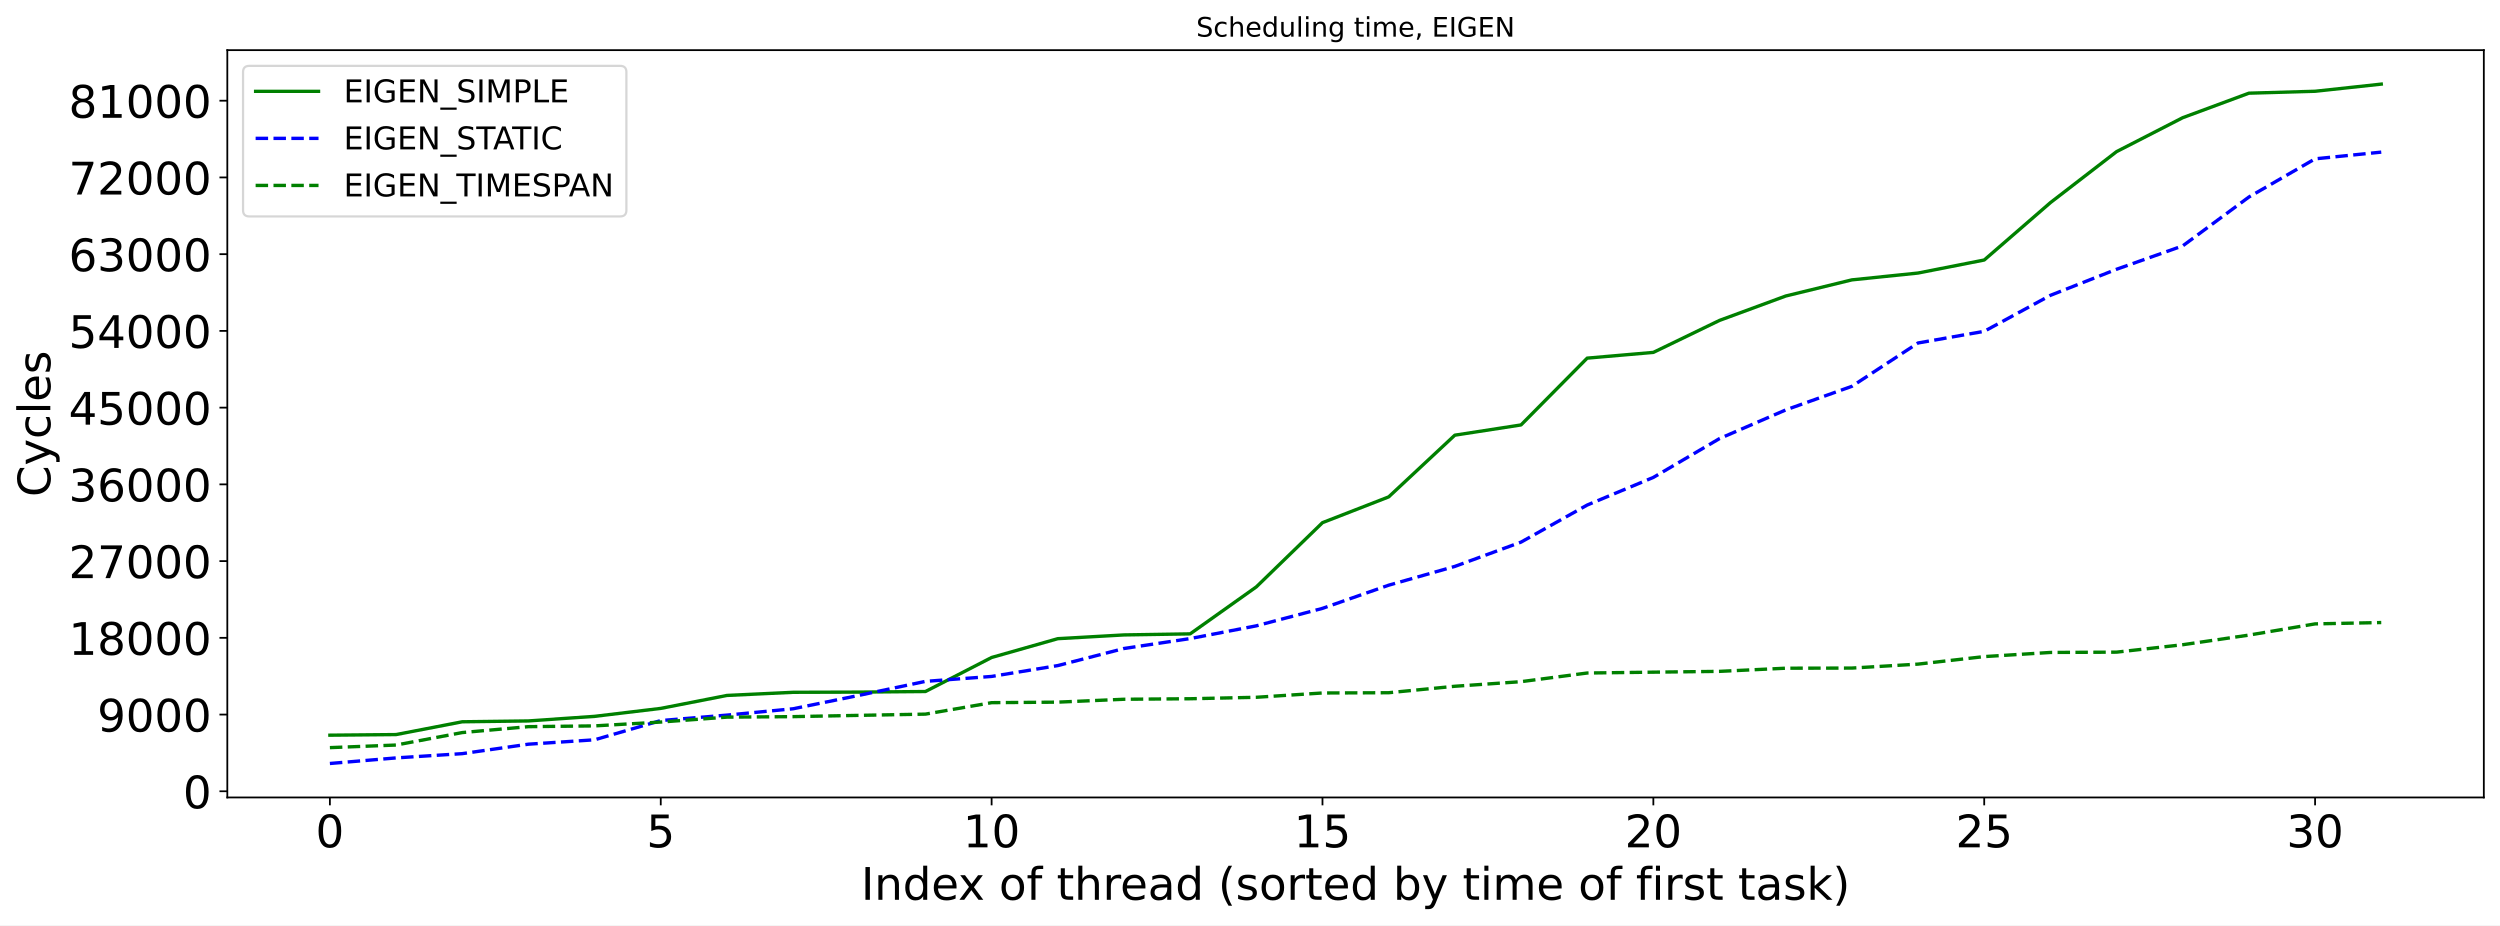
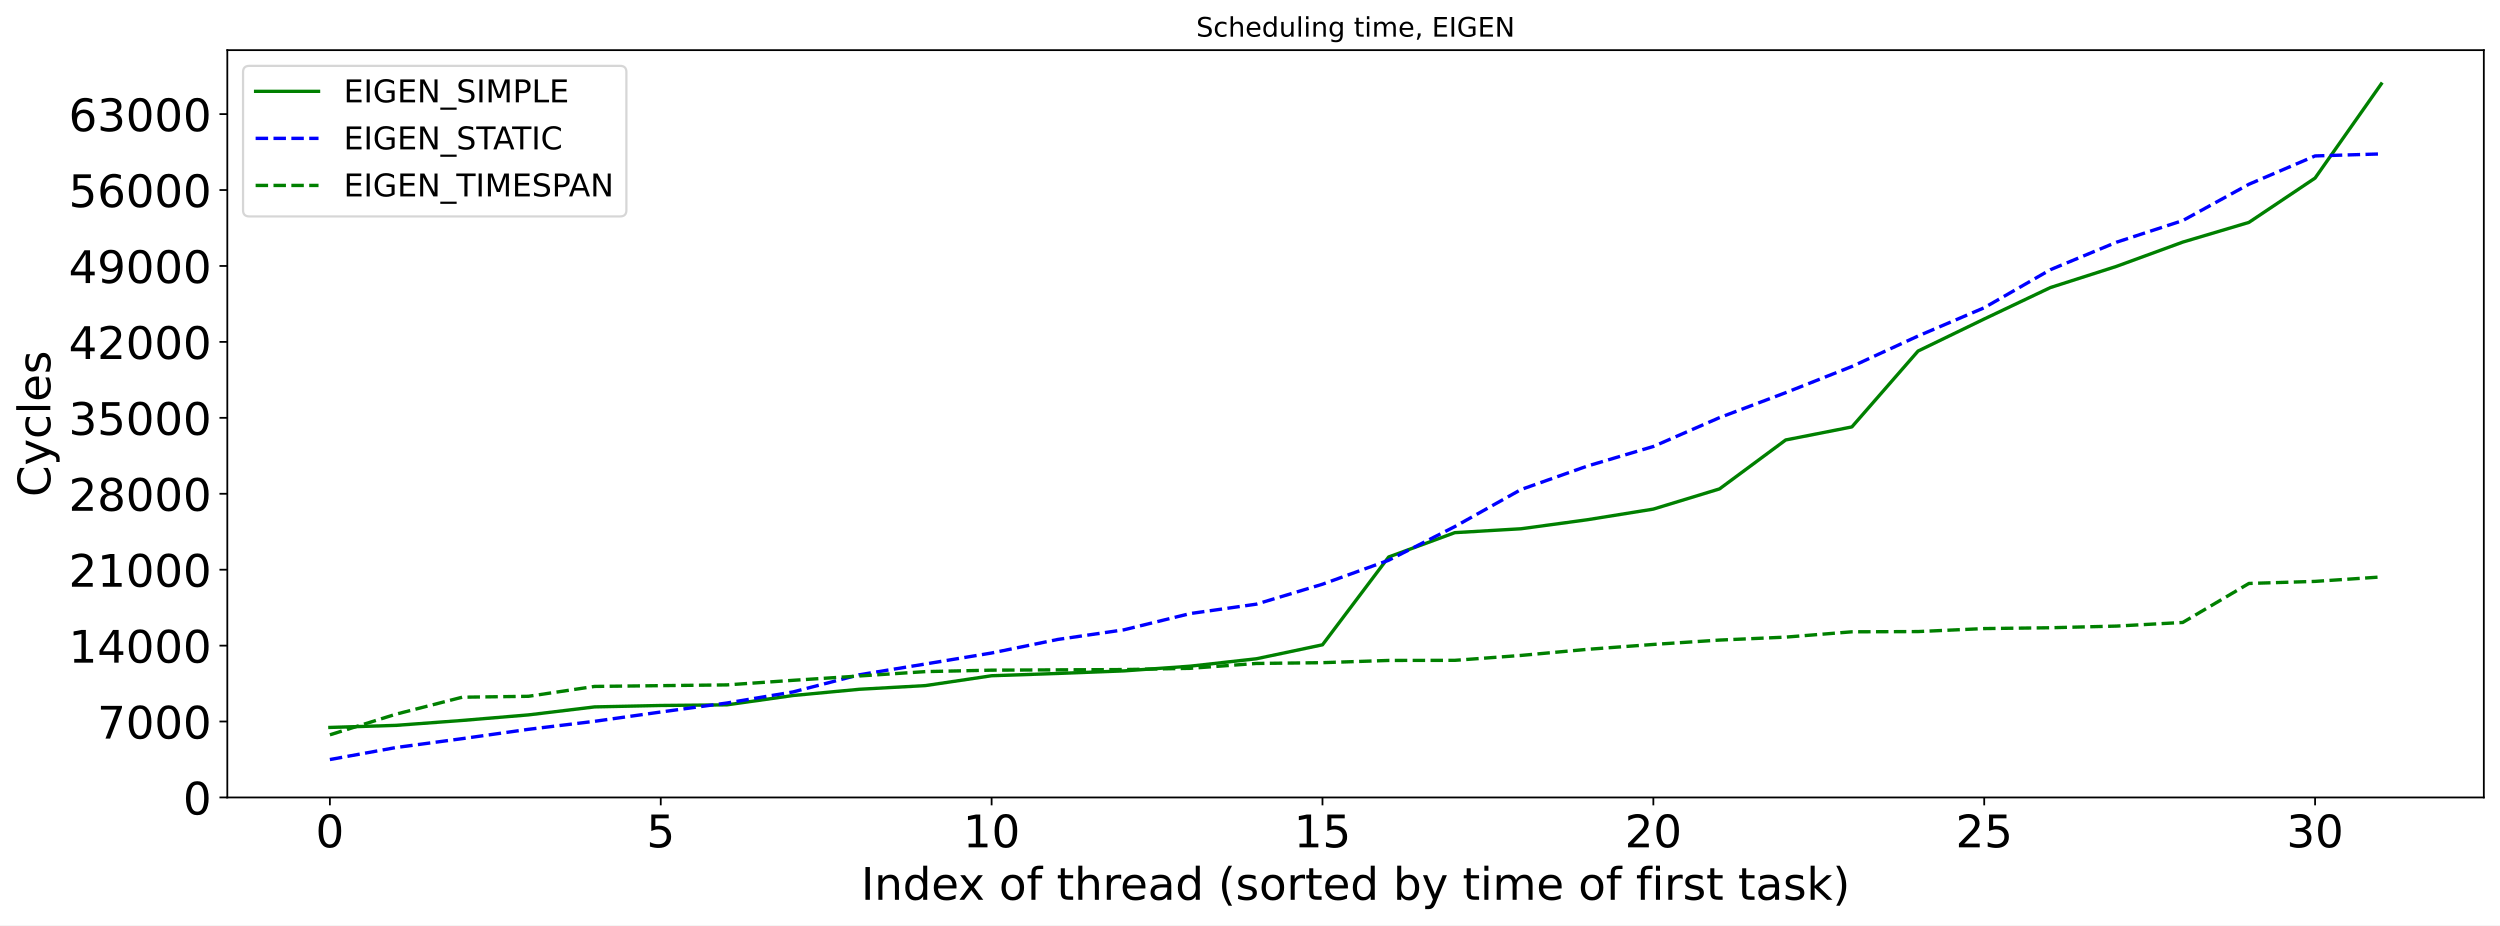
<svg xmlns="http://www.w3.org/2000/svg" xmlns:xlink="http://www.w3.org/1999/xlink" width="1112.781pt" height="411.871pt" viewBox="0 0 1112.781 411.871" version="1.1">
  <defs>
    <style type="text/css">*{stroke-linejoin: round; stroke-linecap: butt}</style>
  </defs>
  <g id="figure_1">
    <g id="patch_1">
      <path d="M 0 411.871  L 1112.781 411.871  L 1112.781 0  L 0 0  z " style="fill: #ffffff" />
    </g>
    <g id="axes_1">
      <g id="patch_2">
        <path d="M 101.181 354.958  L 1105.581 354.958  L 1105.581 22.318  L 101.181 22.318  z " style="fill: #ffffff" />
      </g>
      <g id="matplotlib.axis_1">
        <g id="xtick_1">
          <g id="line2d_1">
            <defs>
-               <path id="m9d36967c19" d="M 0 0  L 0 3.5  " style="stroke: #000000; stroke-width: 0.8" />
+               <path id="m83a0461dfb" d="M 0 0  L 0 3.5  " style="stroke: #000000; stroke-width: 0.8" />
            </defs>
            <g>
-               <use xlink:href="#m9d36967c19" x="146.836" y="354.958" style="stroke: #000000; stroke-width: 0.8" />
+               <use xlink:href="#m83a0461dfb" x="146.836" y="354.958" style="stroke: #000000; stroke-width: 0.8" />
            </g>
          </g>
          <g id="text_1">
            <g transform="translate(140.4733 377.155) scale(0.2 -0.2)">
              <defs>
                <path id="DejaVuSans-30" d="M 2034 4250  Q 1547 4250 1301 3770  Q 1056 3291 1056 2328  Q 1056 1369 1301 889  Q 1547 409 2034 409  Q 2525 409 2770 889  Q 3016 1369 3016 2328  Q 3016 3291 2770 3770  Q 2525 4250 2034 4250  z M 2034 4750  Q 2819 4750 3233 4129  Q 3647 3509 3647 2328  Q 3647 1150 3233 529  Q 2819 -91 2034 -91  Q 1250 -91 836 529  Q 422 1150 422 2328  Q 422 3509 836 4129  Q 1250 4750 2034 4750  z " transform="scale(0.015625)" />
              </defs>
              <use xlink:href="#DejaVuSans-30" />
            </g>
          </g>
        </g>
        <g id="xtick_2">
          <g id="line2d_2">
            <g>
-               <use xlink:href="#m9d36967c19" x="294.109" y="354.958" style="stroke: #000000; stroke-width: 0.8" />
+               <use xlink:href="#m83a0461dfb" x="294.109" y="354.958" style="stroke: #000000; stroke-width: 0.8" />
            </g>
          </g>
          <g id="text_2">
            <g transform="translate(287.746 377.155) scale(0.2 -0.2)">
              <defs>
                <path id="DejaVuSans-35" d="M 691 4666  L 3169 4666  L 3169 4134  L 1269 4134  L 1269 2991  Q 1406 3038 1543 3061  Q 1681 3084 1819 3084  Q 2600 3084 3056 2656  Q 3513 2228 3513 1497  Q 3513 744 3044 326  Q 2575 -91 1722 -91  Q 1428 -91 1123 -41  Q 819 9 494 109  L 494 744  Q 775 591 1075 516  Q 1375 441 1709 441  Q 2250 441 2565 725  Q 2881 1009 2881 1497  Q 2881 1984 2565 2268  Q 2250 2553 1709 2553  Q 1456 2553 1204 2497  Q 953 2441 691 2322  L 691 4666  z " transform="scale(0.015625)" />
              </defs>
              <use xlink:href="#DejaVuSans-35" />
            </g>
          </g>
        </g>
        <g id="xtick_3">
          <g id="line2d_3">
            <g>
-               <use xlink:href="#m9d36967c19" x="441.381" y="354.958" style="stroke: #000000; stroke-width: 0.8" />
+               <use xlink:href="#m83a0461dfb" x="441.381" y="354.958" style="stroke: #000000; stroke-width: 0.8" />
            </g>
          </g>
          <g id="text_3">
            <g transform="translate(428.6562 377.155) scale(0.2 -0.2)">
              <defs>
                <path id="DejaVuSans-31" d="M 794 531  L 1825 531  L 1825 4091  L 703 3866  L 703 4441  L 1819 4666  L 2450 4666  L 2450 531  L 3481 531  L 3481 0  L 794 0  L 794 531  z " transform="scale(0.015625)" />
              </defs>
              <use xlink:href="#DejaVuSans-31" />
              <use xlink:href="#DejaVuSans-30" x="63.623" />
            </g>
          </g>
        </g>
        <g id="xtick_4">
          <g id="line2d_4">
            <g>
-               <use xlink:href="#m9d36967c19" x="588.654" y="354.958" style="stroke: #000000; stroke-width: 0.8" />
+               <use xlink:href="#m83a0461dfb" x="588.654" y="354.958" style="stroke: #000000; stroke-width: 0.8" />
            </g>
          </g>
          <g id="text_4">
            <g transform="translate(575.929 377.155) scale(0.2 -0.2)">
              <use xlink:href="#DejaVuSans-31" />
              <use xlink:href="#DejaVuSans-35" x="63.623" />
            </g>
          </g>
        </g>
        <g id="xtick_5">
          <g id="line2d_5">
            <g>
-               <use xlink:href="#m9d36967c19" x="735.927" y="354.958" style="stroke: #000000; stroke-width: 0.8" />
+               <use xlink:href="#m83a0461dfb" x="735.927" y="354.958" style="stroke: #000000; stroke-width: 0.8" />
            </g>
          </g>
          <g id="text_5">
            <g transform="translate(723.2017 377.155) scale(0.2 -0.2)">
              <defs>
                <path id="DejaVuSans-32" d="M 1228 531  L 3431 531  L 3431 0  L 469 0  L 469 531  Q 828 903 1448 1529  Q 2069 2156 2228 2338  Q 2531 2678 2651 2914  Q 2772 3150 2772 3378  Q 2772 3750 2511 3984  Q 2250 4219 1831 4219  Q 1534 4219 1204 4116  Q 875 4013 500 3803  L 500 4441  Q 881 4594 1212 4672  Q 1544 4750 1819 4750  Q 2544 4750 2975 4387  Q 3406 4025 3406 3419  Q 3406 3131 3298 2873  Q 3191 2616 2906 2266  Q 2828 2175 2409 1742  Q 1991 1309 1228 531  z " transform="scale(0.015625)" />
              </defs>
              <use xlink:href="#DejaVuSans-32" />
              <use xlink:href="#DejaVuSans-30" x="63.623" />
            </g>
          </g>
        </g>
        <g id="xtick_6">
          <g id="line2d_6">
            <g>
-               <use xlink:href="#m9d36967c19" x="883.199" y="354.958" style="stroke: #000000; stroke-width: 0.8" />
+               <use xlink:href="#m83a0461dfb" x="883.199" y="354.958" style="stroke: #000000; stroke-width: 0.8" />
            </g>
          </g>
          <g id="text_6">
            <g transform="translate(870.4744 377.155) scale(0.2 -0.2)">
              <use xlink:href="#DejaVuSans-32" />
              <use xlink:href="#DejaVuSans-35" x="63.623" />
            </g>
          </g>
        </g>
        <g id="xtick_7">
          <g id="line2d_7">
            <g>
-               <use xlink:href="#m9d36967c19" x="1030.472" y="354.958" style="stroke: #000000; stroke-width: 0.8" />
+               <use xlink:href="#m83a0461dfb" x="1030.472" y="354.958" style="stroke: #000000; stroke-width: 0.8" />
            </g>
          </g>
          <g id="text_7">
            <g transform="translate(1017.747 377.155) scale(0.2 -0.2)">
              <defs>
                <path id="DejaVuSans-33" d="M 2597 2516  Q 3050 2419 3304 2112  Q 3559 1806 3559 1356  Q 3559 666 3084 287  Q 2609 -91 1734 -91  Q 1441 -91 1130 -33  Q 819 25 488 141  L 488 750  Q 750 597 1062 519  Q 1375 441 1716 441  Q 2309 441 2620 675  Q 2931 909 2931 1356  Q 2931 1769 2642 2001  Q 2353 2234 1838 2234  L 1294 2234  L 1294 2753  L 1863 2753  Q 2328 2753 2575 2939  Q 2822 3125 2822 3475  Q 2822 3834 2567 4026  Q 2313 4219 1838 4219  Q 1578 4219 1281 4162  Q 984 4106 628 3988  L 628 4550  Q 988 4650 1302 4700  Q 1616 4750 1894 4750  Q 2613 4750 3031 4423  Q 3450 4097 3450 3541  Q 3450 3153 3228 2886  Q 3006 2619 2597 2516  z " transform="scale(0.015625)" />
              </defs>
              <use xlink:href="#DejaVuSans-33" />
              <use xlink:href="#DejaVuSans-30" x="63.623" />
            </g>
          </g>
        </g>
        <g id="text_8">
          <g transform="translate(383.2609 400.5113) scale(0.2 -0.2)">
            <defs>
              <path id="DejaVuSans-49" d="M 628 4666  L 1259 4666  L 1259 0  L 628 0  L 628 4666  z " transform="scale(0.015625)" />
              <path id="DejaVuSans-6e" d="M 3513 2113  L 3513 0  L 2938 0  L 2938 2094  Q 2938 2591 2744 2837  Q 2550 3084 2163 3084  Q 1697 3084 1428 2787  Q 1159 2491 1159 1978  L 1159 0  L 581 0  L 581 3500  L 1159 3500  L 1159 2956  Q 1366 3272 1645 3428  Q 1925 3584 2291 3584  Q 2894 3584 3203 3211  Q 3513 2838 3513 2113  z " transform="scale(0.015625)" />
              <path id="DejaVuSans-64" d="M 2906 2969  L 2906 4863  L 3481 4863  L 3481 0  L 2906 0  L 2906 525  Q 2725 213 2448 61  Q 2172 -91 1784 -91  Q 1150 -91 751 415  Q 353 922 353 1747  Q 353 2572 751 3078  Q 1150 3584 1784 3584  Q 2172 3584 2448 3432  Q 2725 3281 2906 2969  z M 947 1747  Q 947 1113 1208 752  Q 1469 391 1925 391  Q 2381 391 2643 752  Q 2906 1113 2906 1747  Q 2906 2381 2643 2742  Q 2381 3103 1925 3103  Q 1469 3103 1208 2742  Q 947 2381 947 1747  z " transform="scale(0.015625)" />
              <path id="DejaVuSans-65" d="M 3597 1894  L 3597 1613  L 953 1613  Q 991 1019 1311 708  Q 1631 397 2203 397  Q 2534 397 2845 478  Q 3156 559 3463 722  L 3463 178  Q 3153 47 2828 -22  Q 2503 -91 2169 -91  Q 1331 -91 842 396  Q 353 884 353 1716  Q 353 2575 817 3079  Q 1281 3584 2069 3584  Q 2775 3584 3186 3129  Q 3597 2675 3597 1894  z M 3022 2063  Q 3016 2534 2758 2815  Q 2500 3097 2075 3097  Q 1594 3097 1305 2825  Q 1016 2553 972 2059  L 3022 2063  z " transform="scale(0.015625)" />
              <path id="DejaVuSans-78" d="M 3513 3500  L 2247 1797  L 3578 0  L 2900 0  L 1881 1375  L 863 0  L 184 0  L 1544 1831  L 300 3500  L 978 3500  L 1906 2253  L 2834 3500  L 3513 3500  z " transform="scale(0.015625)" />
              <path id="DejaVuSans-20" transform="scale(0.015625)" />
              <path id="DejaVuSans-6f" d="M 1959 3097  Q 1497 3097 1228 2736  Q 959 2375 959 1747  Q 959 1119 1226 758  Q 1494 397 1959 397  Q 2419 397 2687 759  Q 2956 1122 2956 1747  Q 2956 2369 2687 2733  Q 2419 3097 1959 3097  z M 1959 3584  Q 2709 3584 3137 3096  Q 3566 2609 3566 1747  Q 3566 888 3137 398  Q 2709 -91 1959 -91  Q 1206 -91 779 398  Q 353 888 353 1747  Q 353 2609 779 3096  Q 1206 3584 1959 3584  z " transform="scale(0.015625)" />
              <path id="DejaVuSans-66" d="M 2375 4863  L 2375 4384  L 1825 4384  Q 1516 4384 1395 4259  Q 1275 4134 1275 3809  L 1275 3500  L 2222 3500  L 2222 3053  L 1275 3053  L 1275 0  L 697 0  L 697 3053  L 147 3053  L 147 3500  L 697 3500  L 697 3744  Q 697 4328 969 4595  Q 1241 4863 1831 4863  L 2375 4863  z " transform="scale(0.015625)" />
              <path id="DejaVuSans-74" d="M 1172 4494  L 1172 3500  L 2356 3500  L 2356 3053  L 1172 3053  L 1172 1153  Q 1172 725 1289 603  Q 1406 481 1766 481  L 2356 481  L 2356 0  L 1766 0  Q 1100 0 847 248  Q 594 497 594 1153  L 594 3053  L 172 3053  L 172 3500  L 594 3500  L 594 4494  L 1172 4494  z " transform="scale(0.015625)" />
              <path id="DejaVuSans-68" d="M 3513 2113  L 3513 0  L 2938 0  L 2938 2094  Q 2938 2591 2744 2837  Q 2550 3084 2163 3084  Q 1697 3084 1428 2787  Q 1159 2491 1159 1978  L 1159 0  L 581 0  L 581 4863  L 1159 4863  L 1159 2956  Q 1366 3272 1645 3428  Q 1925 3584 2291 3584  Q 2894 3584 3203 3211  Q 3513 2838 3513 2113  z " transform="scale(0.015625)" />
              <path id="DejaVuSans-72" d="M 2631 2963  Q 2534 3019 2420 3045  Q 2306 3072 2169 3072  Q 1681 3072 1420 2755  Q 1159 2438 1159 1844  L 1159 0  L 581 0  L 581 3500  L 1159 3500  L 1159 2956  Q 1341 3275 1631 3429  Q 1922 3584 2338 3584  Q 2397 3584 2469 3576  Q 2541 3569 2628 3553  L 2631 2963  z " transform="scale(0.015625)" />
              <path id="DejaVuSans-61" d="M 2194 1759  Q 1497 1759 1228 1600  Q 959 1441 959 1056  Q 959 750 1161 570  Q 1363 391 1709 391  Q 2188 391 2477 730  Q 2766 1069 2766 1631  L 2766 1759  L 2194 1759  z M 3341 1997  L 3341 0  L 2766 0  L 2766 531  Q 2569 213 2275 61  Q 1981 -91 1556 -91  Q 1019 -91 701 211  Q 384 513 384 1019  Q 384 1609 779 1909  Q 1175 2209 1959 2209  L 2766 2209  L 2766 2266  Q 2766 2663 2505 2880  Q 2244 3097 1772 3097  Q 1472 3097 1187 3025  Q 903 2953 641 2809  L 641 3341  Q 956 3463 1253 3523  Q 1550 3584 1831 3584  Q 2591 3584 2966 3190  Q 3341 2797 3341 1997  z " transform="scale(0.015625)" />
              <path id="DejaVuSans-28" d="M 1984 4856  Q 1566 4138 1362 3434  Q 1159 2731 1159 2009  Q 1159 1288 1364 580  Q 1569 -128 1984 -844  L 1484 -844  Q 1016 -109 783 600  Q 550 1309 550 2009  Q 550 2706 781 3412  Q 1013 4119 1484 4856  L 1984 4856  z " transform="scale(0.015625)" />
              <path id="DejaVuSans-73" d="M 2834 3397  L 2834 2853  Q 2591 2978 2328 3040  Q 2066 3103 1784 3103  Q 1356 3103 1142 2972  Q 928 2841 928 2578  Q 928 2378 1081 2264  Q 1234 2150 1697 2047  L 1894 2003  Q 2506 1872 2764 1633  Q 3022 1394 3022 966  Q 3022 478 2636 193  Q 2250 -91 1575 -91  Q 1294 -91 989 -36  Q 684 19 347 128  L 347 722  Q 666 556 975 473  Q 1284 391 1588 391  Q 1994 391 2212 530  Q 2431 669 2431 922  Q 2431 1156 2273 1281  Q 2116 1406 1581 1522  L 1381 1569  Q 847 1681 609 1914  Q 372 2147 372 2553  Q 372 3047 722 3315  Q 1072 3584 1716 3584  Q 2034 3584 2315 3537  Q 2597 3491 2834 3397  z " transform="scale(0.015625)" />
              <path id="DejaVuSans-62" d="M 3116 1747  Q 3116 2381 2855 2742  Q 2594 3103 2138 3103  Q 1681 3103 1420 2742  Q 1159 2381 1159 1747  Q 1159 1113 1420 752  Q 1681 391 2138 391  Q 2594 391 2855 752  Q 3116 1113 3116 1747  z M 1159 2969  Q 1341 3281 1617 3432  Q 1894 3584 2278 3584  Q 2916 3584 3314 3078  Q 3713 2572 3713 1747  Q 3713 922 3314 415  Q 2916 -91 2278 -91  Q 1894 -91 1617 61  Q 1341 213 1159 525  L 1159 0  L 581 0  L 581 4863  L 1159 4863  L 1159 2969  z " transform="scale(0.015625)" />
              <path id="DejaVuSans-79" d="M 2059 -325  Q 1816 -950 1584 -1140  Q 1353 -1331 966 -1331  L 506 -1331  L 506 -850  L 844 -850  Q 1081 -850 1212 -737  Q 1344 -625 1503 -206  L 1606 56  L 191 3500  L 800 3500  L 1894 763  L 2988 3500  L 3597 3500  L 2059 -325  z " transform="scale(0.015625)" />
              <path id="DejaVuSans-69" d="M 603 3500  L 1178 3500  L 1178 0  L 603 0  L 603 3500  z M 603 4863  L 1178 4863  L 1178 4134  L 603 4134  L 603 4863  z " transform="scale(0.015625)" />
              <path id="DejaVuSans-6d" d="M 3328 2828  Q 3544 3216 3844 3400  Q 4144 3584 4550 3584  Q 5097 3584 5394 3201  Q 5691 2819 5691 2113  L 5691 0  L 5113 0  L 5113 2094  Q 5113 2597 4934 2840  Q 4756 3084 4391 3084  Q 3944 3084 3684 2787  Q 3425 2491 3425 1978  L 3425 0  L 2847 0  L 2847 2094  Q 2847 2600 2669 2842  Q 2491 3084 2119 3084  Q 1678 3084 1418 2786  Q 1159 2488 1159 1978  L 1159 0  L 581 0  L 581 3500  L 1159 3500  L 1159 2956  Q 1356 3278 1631 3431  Q 1906 3584 2284 3584  Q 2666 3584 2933 3390  Q 3200 3197 3328 2828  z " transform="scale(0.015625)" />
              <path id="DejaVuSans-6b" d="M 581 4863  L 1159 4863  L 1159 1991  L 2875 3500  L 3609 3500  L 1753 1863  L 3688 0  L 2938 0  L 1159 1709  L 1159 0  L 581 0  L 581 4863  z " transform="scale(0.015625)" />
              <path id="DejaVuSans-29" d="M 513 4856  L 1013 4856  Q 1481 4119 1714 3412  Q 1947 2706 1947 2009  Q 1947 1309 1714 600  Q 1481 -109 1013 -844  L 513 -844  Q 928 -128 1133 580  Q 1338 1288 1338 2009  Q 1338 2731 1133 3434  Q 928 4138 513 4856  z " transform="scale(0.015625)" />
            </defs>
            <use xlink:href="#DejaVuSans-49" />
            <use xlink:href="#DejaVuSans-6e" x="29.492" />
            <use xlink:href="#DejaVuSans-64" x="92.871" />
            <use xlink:href="#DejaVuSans-65" x="156.348" />
            <use xlink:href="#DejaVuSans-78" x="216.121" />
            <use xlink:href="#DejaVuSans-20" x="275.301" />
            <use xlink:href="#DejaVuSans-6f" x="307.088" />
            <use xlink:href="#DejaVuSans-66" x="368.27" />
            <use xlink:href="#DejaVuSans-20" x="403.475" />
            <use xlink:href="#DejaVuSans-74" x="435.262" />
            <use xlink:href="#DejaVuSans-68" x="474.471" />
            <use xlink:href="#DejaVuSans-72" x="537.85" />
            <use xlink:href="#DejaVuSans-65" x="576.713" />
            <use xlink:href="#DejaVuSans-61" x="638.236" />
            <use xlink:href="#DejaVuSans-64" x="699.516" />
            <use xlink:href="#DejaVuSans-20" x="762.992" />
            <use xlink:href="#DejaVuSans-28" x="794.779" />
            <use xlink:href="#DejaVuSans-73" x="833.793" />
            <use xlink:href="#DejaVuSans-6f" x="885.893" />
            <use xlink:href="#DejaVuSans-72" x="947.074" />
            <use xlink:href="#DejaVuSans-74" x="988.188" />
            <use xlink:href="#DejaVuSans-65" x="1027.396" />
            <use xlink:href="#DejaVuSans-64" x="1088.92" />
            <use xlink:href="#DejaVuSans-20" x="1152.396" />
            <use xlink:href="#DejaVuSans-62" x="1184.184" />
            <use xlink:href="#DejaVuSans-79" x="1247.66" />
            <use xlink:href="#DejaVuSans-20" x="1306.84" />
            <use xlink:href="#DejaVuSans-74" x="1338.627" />
            <use xlink:href="#DejaVuSans-69" x="1377.836" />
            <use xlink:href="#DejaVuSans-6d" x="1405.619" />
            <use xlink:href="#DejaVuSans-65" x="1503.031" />
            <use xlink:href="#DejaVuSans-20" x="1564.555" />
            <use xlink:href="#DejaVuSans-6f" x="1596.342" />
            <use xlink:href="#DejaVuSans-66" x="1657.523" />
            <use xlink:href="#DejaVuSans-20" x="1692.729" />
            <use xlink:href="#DejaVuSans-66" x="1724.516" />
            <use xlink:href="#DejaVuSans-69" x="1759.721" />
            <use xlink:href="#DejaVuSans-72" x="1787.504" />
            <use xlink:href="#DejaVuSans-73" x="1828.617" />
            <use xlink:href="#DejaVuSans-74" x="1880.717" />
            <use xlink:href="#DejaVuSans-20" x="1919.926" />
            <use xlink:href="#DejaVuSans-74" x="1951.713" />
            <use xlink:href="#DejaVuSans-61" x="1990.922" />
            <use xlink:href="#DejaVuSans-73" x="2052.201" />
            <use xlink:href="#DejaVuSans-6b" x="2104.301" />
            <use xlink:href="#DejaVuSans-29" x="2162.211" />
          </g>
        </g>
      </g>
      <g id="matplotlib.axis_2">
        <g id="ytick_1">
          <g id="line2d_8">
            <defs>
-               <path id="mb722092cca" d="M 0 0  L -3.5 0  " style="stroke: #000000; stroke-width: 0.8" />
+               <path id="mac52b82728" d="M 0 0  L -3.5 0  " style="stroke: #000000; stroke-width: 0.8" />
            </defs>
            <g>
-               <use xlink:href="#mb722092cca" x="101.181" y="352.202" style="stroke: #000000; stroke-width: 0.8" />
+               <use xlink:href="#mac52b82728" x="101.181" y="354.958" style="stroke: #000000; stroke-width: 0.8" />
            </g>
          </g>
          <g id="text_9">
-             <g transform="translate(81.45625 359.8) scale(0.2 -0.2)">
+             <g transform="translate(81.45625 362.5566) scale(0.2 -0.2)">
              <use xlink:href="#DejaVuSans-30" />
            </g>
          </g>
        </g>
        <g id="ytick_2">
          <g id="line2d_9">
            <g>
-               <use xlink:href="#mb722092cca" x="101.181" y="318.048" style="stroke: #000000; stroke-width: 0.8" />
+               <use xlink:href="#mac52b82728" x="101.181" y="321.162" style="stroke: #000000; stroke-width: 0.8" />
            </g>
          </g>
          <g id="text_10">
-             <g transform="translate(43.28125 325.6468) scale(0.2 -0.2)">
-               <defs>
-                 <path id="DejaVuSans-39" d="M 703 97  L 703 672  Q 941 559 1184 500  Q 1428 441 1663 441  Q 2288 441 2617 861  Q 2947 1281 2994 2138  Q 2813 1869 2534 1725  Q 2256 1581 1919 1581  Q 1219 1581 811 2004  Q 403 2428 403 3163  Q 403 3881 828 4315  Q 1253 4750 1959 4750  Q 2769 4750 3195 4129  Q 3622 3509 3622 2328  Q 3622 1225 3098 567  Q 2575 -91 1691 -91  Q 1453 -91 1209 -44  Q 966 3 703 97  z M 1959 2075  Q 2384 2075 2632 2365  Q 2881 2656 2881 3163  Q 2881 3666 2632 3958  Q 2384 4250 1959 4250  Q 1534 4250 1286 3958  Q 1038 3666 1038 3163  Q 1038 2656 1286 2365  Q 1534 2075 1959 2075  z " transform="scale(0.015625)" />
-               </defs>
-               <use xlink:href="#DejaVuSans-39" />
+             <g transform="translate(43.28125 328.7607) scale(0.2 -0.2)">
+               <defs>
+                 <path id="DejaVuSans-37" d="M 525 4666  L 3525 4666  L 3525 4397  L 1831 0  L 1172 0  L 2766 4134  L 525 4134  L 525 4666  z " transform="scale(0.015625)" />
+               </defs>
+               <use xlink:href="#DejaVuSans-37" />
              <use xlink:href="#DejaVuSans-30" x="63.623" />
              <use xlink:href="#DejaVuSans-30" x="127.246" />
              <use xlink:href="#DejaVuSans-30" x="190.869" />
            </g>
          </g>
        </g>
        <g id="ytick_3">
          <g id="line2d_10">
            <g>
-               <use xlink:href="#mb722092cca" x="101.181" y="283.895" style="stroke: #000000; stroke-width: 0.8" />
+               <use xlink:href="#mac52b82728" x="101.181" y="287.366" style="stroke: #000000; stroke-width: 0.8" />
            </g>
          </g>
          <g id="text_11">
-             <g transform="translate(30.55625 291.4936) scale(0.2 -0.2)">
-               <defs>
-                 <path id="DejaVuSans-38" d="M 2034 2216  Q 1584 2216 1326 1975  Q 1069 1734 1069 1313  Q 1069 891 1326 650  Q 1584 409 2034 409  Q 2484 409 2743 651  Q 3003 894 3003 1313  Q 3003 1734 2745 1975  Q 2488 2216 2034 2216  z M 1403 2484  Q 997 2584 770 2862  Q 544 3141 544 3541  Q 544 4100 942 4425  Q 1341 4750 2034 4750  Q 2731 4750 3128 4425  Q 3525 4100 3525 3541  Q 3525 3141 3298 2862  Q 3072 2584 2669 2484  Q 3125 2378 3379 2068  Q 3634 1759 3634 1313  Q 3634 634 3220 271  Q 2806 -91 2034 -91  Q 1263 -91 848 271  Q 434 634 434 1313  Q 434 1759 690 2068  Q 947 2378 1403 2484  z M 1172 3481  Q 1172 3119 1398 2916  Q 1625 2713 2034 2713  Q 2441 2713 2670 2916  Q 2900 3119 2900 3481  Q 2900 3844 2670 4047  Q 2441 4250 2034 4250  Q 1625 4250 1398 4047  Q 1172 3844 1172 3481  z " transform="scale(0.015625)" />
+             <g transform="translate(30.55625 294.9649) scale(0.2 -0.2)">
+               <defs>
+                 <path id="DejaVuSans-34" d="M 2419 4116  L 825 1625  L 2419 1625  L 2419 4116  z M 2253 4666  L 3047 4666  L 3047 1625  L 3713 1625  L 3713 1100  L 3047 1100  L 3047 0  L 2419 0  L 2419 1100  L 313 1100  L 313 1709  L 2253 4666  z " transform="scale(0.015625)" />
              </defs>
              <use xlink:href="#DejaVuSans-31" />
-               <use xlink:href="#DejaVuSans-38" x="63.623" />
+               <use xlink:href="#DejaVuSans-34" x="63.623" />
              <use xlink:href="#DejaVuSans-30" x="127.246" />
              <use xlink:href="#DejaVuSans-30" x="190.869" />
              <use xlink:href="#DejaVuSans-30" x="254.492" />
            </g>
          </g>
        </g>
        <g id="ytick_4">
          <g id="line2d_11">
            <g>
-               <use xlink:href="#mb722092cca" x="101.181" y="249.742" style="stroke: #000000; stroke-width: 0.8" />
+               <use xlink:href="#mac52b82728" x="101.181" y="253.571" style="stroke: #000000; stroke-width: 0.8" />
            </g>
          </g>
          <g id="text_12">
-             <g transform="translate(30.55625 257.3404) scale(0.2 -0.2)">
-               <defs>
-                 <path id="DejaVuSans-37" d="M 525 4666  L 3525 4666  L 3525 4397  L 1831 0  L 1172 0  L 2766 4134  L 525 4134  L 525 4666  z " transform="scale(0.015625)" />
-               </defs>
+             <g transform="translate(30.55625 261.169) scale(0.2 -0.2)">
              <use xlink:href="#DejaVuSans-32" />
-               <use xlink:href="#DejaVuSans-37" x="63.623" />
+               <use xlink:href="#DejaVuSans-31" x="63.623" />
              <use xlink:href="#DejaVuSans-30" x="127.246" />
              <use xlink:href="#DejaVuSans-30" x="190.869" />
              <use xlink:href="#DejaVuSans-30" x="254.492" />
            </g>
          </g>
        </g>
        <g id="ytick_5">
          <g id="line2d_12">
            <g>
-               <use xlink:href="#mb722092cca" x="101.181" y="215.589" style="stroke: #000000; stroke-width: 0.8" />
+               <use xlink:href="#mac52b82728" x="101.181" y="219.775" style="stroke: #000000; stroke-width: 0.8" />
            </g>
          </g>
          <g id="text_13">
-             <g transform="translate(30.55625 223.1872) scale(0.2 -0.2)">
-               <defs>
-                 <path id="DejaVuSans-36" d="M 2113 2584  Q 1688 2584 1439 2293  Q 1191 2003 1191 1497  Q 1191 994 1439 701  Q 1688 409 2113 409  Q 2538 409 2786 701  Q 3034 994 3034 1497  Q 3034 2003 2786 2293  Q 2538 2584 2113 2584  z M 3366 4563  L 3366 3988  Q 3128 4100 2886 4159  Q 2644 4219 2406 4219  Q 1781 4219 1451 3797  Q 1122 3375 1075 2522  Q 1259 2794 1537 2939  Q 1816 3084 2150 3084  Q 2853 3084 3261 2657  Q 3669 2231 3669 1497  Q 3669 778 3244 343  Q 2819 -91 2113 -91  Q 1303 -91 875 529  Q 447 1150 447 2328  Q 447 3434 972 4092  Q 1497 4750 2381 4750  Q 2619 4750 2861 4703  Q 3103 4656 3366 4563  z " transform="scale(0.015625)" />
-               </defs>
-               <use xlink:href="#DejaVuSans-33" />
-               <use xlink:href="#DejaVuSans-36" x="63.623" />
+             <g transform="translate(30.55625 227.3732) scale(0.2 -0.2)">
+               <defs>
+                 <path id="DejaVuSans-38" d="M 2034 2216  Q 1584 2216 1326 1975  Q 1069 1734 1069 1313  Q 1069 891 1326 650  Q 1584 409 2034 409  Q 2484 409 2743 651  Q 3003 894 3003 1313  Q 3003 1734 2745 1975  Q 2488 2216 2034 2216  z M 1403 2484  Q 997 2584 770 2862  Q 544 3141 544 3541  Q 544 4100 942 4425  Q 1341 4750 2034 4750  Q 2731 4750 3128 4425  Q 3525 4100 3525 3541  Q 3525 3141 3298 2862  Q 3072 2584 2669 2484  Q 3125 2378 3379 2068  Q 3634 1759 3634 1313  Q 3634 634 3220 271  Q 2806 -91 2034 -91  Q 1263 -91 848 271  Q 434 634 434 1313  Q 434 1759 690 2068  Q 947 2378 1403 2484  z M 1172 3481  Q 1172 3119 1398 2916  Q 1625 2713 2034 2713  Q 2441 2713 2670 2916  Q 2900 3119 2900 3481  Q 2900 3844 2670 4047  Q 2441 4250 2034 4250  Q 1625 4250 1398 4047  Q 1172 3844 1172 3481  z " transform="scale(0.015625)" />
+               </defs>
+               <use xlink:href="#DejaVuSans-32" />
+               <use xlink:href="#DejaVuSans-38" x="63.623" />
              <use xlink:href="#DejaVuSans-30" x="127.246" />
              <use xlink:href="#DejaVuSans-30" x="190.869" />
              <use xlink:href="#DejaVuSans-30" x="254.492" />
            </g>
          </g>
        </g>
        <g id="ytick_6">
          <g id="line2d_13">
            <g>
-               <use xlink:href="#mb722092cca" x="101.181" y="181.436" style="stroke: #000000; stroke-width: 0.8" />
+               <use xlink:href="#mac52b82728" x="101.181" y="185.979" style="stroke: #000000; stroke-width: 0.8" />
            </g>
          </g>
          <g id="text_14">
-             <g transform="translate(30.55625 189.034) scale(0.2 -0.2)">
-               <defs>
-                 <path id="DejaVuSans-34" d="M 2419 4116  L 825 1625  L 2419 1625  L 2419 4116  z M 2253 4666  L 3047 4666  L 3047 1625  L 3713 1625  L 3713 1100  L 3047 1100  L 3047 0  L 2419 0  L 2419 1100  L 313 1100  L 313 1709  L 2253 4666  z " transform="scale(0.015625)" />
-               </defs>
-               <use xlink:href="#DejaVuSans-34" />
+             <g transform="translate(30.55625 193.5773) scale(0.2 -0.2)">
+               <use xlink:href="#DejaVuSans-33" />
              <use xlink:href="#DejaVuSans-35" x="63.623" />
              <use xlink:href="#DejaVuSans-30" x="127.246" />
              <use xlink:href="#DejaVuSans-30" x="190.869" />
              <use xlink:href="#DejaVuSans-30" x="254.492" />
            </g>
          </g>
        </g>
        <g id="ytick_7">
          <g id="line2d_14">
            <g>
-               <use xlink:href="#mb722092cca" x="101.181" y="147.282" style="stroke: #000000; stroke-width: 0.8" />
+               <use xlink:href="#mac52b82728" x="101.181" y="152.183" style="stroke: #000000; stroke-width: 0.8" />
            </g>
          </g>
          <g id="text_15">
-             <g transform="translate(30.55625 154.8808) scale(0.2 -0.2)">
-               <use xlink:href="#DejaVuSans-35" />
-               <use xlink:href="#DejaVuSans-34" x="63.623" />
+             <g transform="translate(30.55625 159.7815) scale(0.2 -0.2)">
+               <use xlink:href="#DejaVuSans-34" />
+               <use xlink:href="#DejaVuSans-32" x="63.623" />
              <use xlink:href="#DejaVuSans-30" x="127.246" />
              <use xlink:href="#DejaVuSans-30" x="190.869" />
              <use xlink:href="#DejaVuSans-30" x="254.492" />
            </g>
          </g>
        </g>
        <g id="ytick_8">
          <g id="line2d_15">
            <g>
-               <use xlink:href="#mb722092cca" x="101.181" y="113.129" style="stroke: #000000; stroke-width: 0.8" />
+               <use xlink:href="#mac52b82728" x="101.181" y="118.387" style="stroke: #000000; stroke-width: 0.8" />
            </g>
          </g>
          <g id="text_16">
-             <g transform="translate(30.55625 120.7276) scale(0.2 -0.2)">
+             <g transform="translate(30.55625 125.9856) scale(0.2 -0.2)">
+               <defs>
+                 <path id="DejaVuSans-39" d="M 703 97  L 703 672  Q 941 559 1184 500  Q 1428 441 1663 441  Q 2288 441 2617 861  Q 2947 1281 2994 2138  Q 2813 1869 2534 1725  Q 2256 1581 1919 1581  Q 1219 1581 811 2004  Q 403 2428 403 3163  Q 403 3881 828 4315  Q 1253 4750 1959 4750  Q 2769 4750 3195 4129  Q 3622 3509 3622 2328  Q 3622 1225 3098 567  Q 2575 -91 1691 -91  Q 1453 -91 1209 -44  Q 966 3 703 97  z M 1959 2075  Q 2384 2075 2632 2365  Q 2881 2656 2881 3163  Q 2881 3666 2632 3958  Q 2384 4250 1959 4250  Q 1534 4250 1286 3958  Q 1038 3666 1038 3163  Q 1038 2656 1286 2365  Q 1534 2075 1959 2075  z " transform="scale(0.015625)" />
+               </defs>
+               <use xlink:href="#DejaVuSans-34" />
+               <use xlink:href="#DejaVuSans-39" x="63.623" />
+               <use xlink:href="#DejaVuSans-30" x="127.246" />
+               <use xlink:href="#DejaVuSans-30" x="190.869" />
+               <use xlink:href="#DejaVuSans-30" x="254.492" />
+             </g>
+           </g>
+         </g>
+         <g id="ytick_9">
+           <g id="line2d_16">
+             <g>
+               <use xlink:href="#mac52b82728" x="101.181" y="84.591" style="stroke: #000000; stroke-width: 0.8" />
+             </g>
+           </g>
+           <g id="text_17">
+             <g transform="translate(30.55625 92.18976) scale(0.2 -0.2)">
+               <defs>
+                 <path id="DejaVuSans-36" d="M 2113 2584  Q 1688 2584 1439 2293  Q 1191 2003 1191 1497  Q 1191 994 1439 701  Q 1688 409 2113 409  Q 2538 409 2786 701  Q 3034 994 3034 1497  Q 3034 2003 2786 2293  Q 2538 2584 2113 2584  z M 3366 4563  L 3366 3988  Q 3128 4100 2886 4159  Q 2644 4219 2406 4219  Q 1781 4219 1451 3797  Q 1122 3375 1075 2522  Q 1259 2794 1537 2939  Q 1816 3084 2150 3084  Q 2853 3084 3261 2657  Q 3669 2231 3669 1497  Q 3669 778 3244 343  Q 2819 -91 2113 -91  Q 1303 -91 875 529  Q 447 1150 447 2328  Q 447 3434 972 4092  Q 1497 4750 2381 4750  Q 2619 4750 2861 4703  Q 3103 4656 3366 4563  z " transform="scale(0.015625)" />
+               </defs>
+               <use xlink:href="#DejaVuSans-35" />
+               <use xlink:href="#DejaVuSans-36" x="63.623" />
+               <use xlink:href="#DejaVuSans-30" x="127.246" />
+               <use xlink:href="#DejaVuSans-30" x="190.869" />
+               <use xlink:href="#DejaVuSans-30" x="254.492" />
+             </g>
+           </g>
+         </g>
+         <g id="ytick_10">
+           <g id="line2d_17">
+             <g>
+               <use xlink:href="#mac52b82728" x="101.181" y="50.795" style="stroke: #000000; stroke-width: 0.8" />
+             </g>
+           </g>
+           <g id="text_18">
+             <g transform="translate(30.55625 58.39391) scale(0.2 -0.2)">
              <use xlink:href="#DejaVuSans-36" />
              <use xlink:href="#DejaVuSans-33" x="63.623" />
-               <use xlink:href="#DejaVuSans-30" x="127.246" />
-               <use xlink:href="#DejaVuSans-30" x="190.869" />
-               <use xlink:href="#DejaVuSans-30" x="254.492" />
-             </g>
-           </g>
-         </g>
-         <g id="ytick_9">
-           <g id="line2d_16">
-             <g>
-               <use xlink:href="#mb722092cca" x="101.181" y="78.976" style="stroke: #000000; stroke-width: 0.8" />
-             </g>
-           </g>
-           <g id="text_17">
-             <g transform="translate(30.55625 86.57444) scale(0.2 -0.2)">
-               <use xlink:href="#DejaVuSans-37" />
-               <use xlink:href="#DejaVuSans-32" x="63.623" />
-               <use xlink:href="#DejaVuSans-30" x="127.246" />
-               <use xlink:href="#DejaVuSans-30" x="190.869" />
-               <use xlink:href="#DejaVuSans-30" x="254.492" />
-             </g>
-           </g>
-         </g>
-         <g id="ytick_10">
-           <g id="line2d_17">
-             <g>
-               <use xlink:href="#mb722092cca" x="101.181" y="44.823" style="stroke: #000000; stroke-width: 0.8" />
-             </g>
-           </g>
-           <g id="text_18">
-             <g transform="translate(30.55625 52.42124) scale(0.2 -0.2)">
-               <use xlink:href="#DejaVuSans-38" />
-               <use xlink:href="#DejaVuSans-31" x="63.623" />
              <use xlink:href="#DejaVuSans-30" x="127.246" />
              <use xlink:href="#DejaVuSans-30" x="190.869" />
              <use xlink:href="#DejaVuSans-30" x="254.492" />
            </g>
          </g>
        </g>
        <g id="text_19">
          <g transform="translate(22.39688 221.1788) rotate(-90) scale(0.2 -0.2)">
            <defs>
              <path id="DejaVuSans-43" d="M 4122 4306  L 4122 3641  Q 3803 3938 3442 4084  Q 3081 4231 2675 4231  Q 1875 4231 1450 3742  Q 1025 3253 1025 2328  Q 1025 1406 1450 917  Q 1875 428 2675 428  Q 3081 428 3442 575  Q 3803 722 4122 1019  L 4122 359  Q 3791 134 3420 21  Q 3050 -91 2638 -91  Q 1578 -91 968 557  Q 359 1206 359 2328  Q 359 3453 968 4101  Q 1578 4750 2638 4750  Q 3056 4750 3426 4639  Q 3797 4528 4122 4306  z " transform="scale(0.015625)" />
              <path id="DejaVuSans-63" d="M 3122 3366  L 3122 2828  Q 2878 2963 2633 3030  Q 2388 3097 2138 3097  Q 1578 3097 1268 2742  Q 959 2388 959 1747  Q 959 1106 1268 751  Q 1578 397 2138 397  Q 2388 397 2633 464  Q 2878 531 3122 666  L 3122 134  Q 2881 22 2623 -34  Q 2366 -91 2075 -91  Q 1284 -91 818 406  Q 353 903 353 1747  Q 353 2603 823 3093  Q 1294 3584 2113 3584  Q 2378 3584 2631 3529  Q 2884 3475 3122 3366  z " transform="scale(0.015625)" />
              <path id="DejaVuSans-6c" d="M 603 4863  L 1178 4863  L 1178 0  L 603 0  L 603 4863  z " transform="scale(0.015625)" />
            </defs>
            <use xlink:href="#DejaVuSans-43" />
            <use xlink:href="#DejaVuSans-79" x="69.824" />
            <use xlink:href="#DejaVuSans-63" x="129.004" />
            <use xlink:href="#DejaVuSans-6c" x="183.984" />
            <use xlink:href="#DejaVuSans-65" x="211.768" />
            <use xlink:href="#DejaVuSans-73" x="273.291" />
          </g>
        </g>
      </g>
      <g id="line2d_18">
-         <path d="M 146.836 327.239  L 176.29 326.966  L 205.745 321.274  L 235.199 320.894  L 264.654 318.853  L 294.109 315.316  L 323.563 309.548  L 353.018 308.152  L 382.472 308.06  L 411.927 307.802  L 441.381 292.654  L 470.836 284.282  L 500.29 282.613  L 529.745 282.142  L 559.199 261.233  L 588.654 232.643  L 618.109 221.175  L 647.563 193.7  L 677.018 189.147  L 706.472 159.411  L 735.927 156.853  L 765.381 142.615  L 794.836 131.762  L 824.29 124.574  L 853.745 121.531  L 883.199 115.732  L 912.654 90.201  L 942.109 67.493  L 971.563 52.382  L 1001.018 41.476  L 1030.472 40.626  L 1059.927 37.438  " clip-path="url(#p3eacdc05f3)" style="fill: none; stroke: #008000; stroke-width: 1.5; stroke-linecap: square" />
+         <path d="M 146.836 323.789  L 176.29 322.862  L 205.745 320.679  L 235.199 318.208  L 264.654 314.654  L 294.109 314.017  L 323.563 313.737  L 353.018 309.575  L 382.472 306.804  L 411.927 305.162  L 441.381 300.779  L 470.836 299.765  L 500.29 298.625  L 529.745 296.52  L 559.199 293.228  L 588.654 287.009  L 618.109 247.912  L 647.563 237.088  L 677.018 235.359  L 706.472 231.352  L 735.927 226.601  L 765.381 217.612  L 794.836 195.828  L 824.29 190.025  L 853.745 156.258  L 883.199 141.986  L 912.654 127.995  L 942.109 118.551  L 971.563 107.766  L 1001.018 98.988  L 1030.472 79.261  L 1059.927 37.354  " clip-path="url(#p9c9bafca9c)" style="fill: none; stroke: #008000; stroke-width: 1.5; stroke-linecap: square" />
      </g>
      <g id="line2d_19">
-         <path d="M 146.836 339.838  L 176.29 337.356  L 205.745 335.459  L 235.199 331.247  L 264.654 329.296  L 294.109 320.735  L 323.563 318.306  L 353.018 315.483  L 382.472 309.487  L 411.927 303.287  L 441.381 301.093  L 470.836 296.259  L 500.29 288.654  L 529.745 284.237  L 559.199 278.567  L 588.654 270.788  L 618.109 260.481  L 647.563 252.118  L 677.018 241.31  L 706.472 224.803  L 735.927 212.5  L 765.381 195.218  L 794.836 182.468  L 824.29 171.956  L 853.745 152.663  L 883.199 147.48  L 912.654 131.466  L 942.109 119.854  L 971.563 109.441  L 1001.018 87.696  L 1030.472 70.696  L 1059.927 67.713  " clip-path="url(#p3eacdc05f3)" style="fill: none; stroke-dasharray: 5.55,2.4; stroke-dashoffset: 0; stroke: #0000ff; stroke-width: 1.5" />
+         <path d="M 146.836 338.08  L 176.29 332.73  L 205.745 328.781  L 235.199 324.629  L 264.654 321.066  L 294.109 316.923  L 323.563 312.916  L 353.018 307.982  L 382.472 300.344  L 411.927 295.545  L 441.381 290.659  L 470.836 284.624  L 500.29 280.337  L 529.745 273.105  L 559.199 268.924  L 588.654 260.04  L 618.109 249.37  L 647.563 234.384  L 677.018 217.901  L 706.472 207.473  L 735.927 198.734  L 765.381 185.892  L 794.836 174.778  L 824.29 163.123  L 853.745 149.566  L 883.199 136.975  L 912.654 120.048  L 942.109 107.804  L 971.563 98.187  L 1001.018 82.013  L 1030.472 69.412  L 1059.927 68.504  " clip-path="url(#p9c9bafca9c)" style="fill: none; stroke-dasharray: 5.55,2.4; stroke-dashoffset: 0; stroke: #0000ff; stroke-width: 1.5" />
      </g>
      <g id="line2d_20">
-         <path d="M 146.836 332.78  L 176.29 331.626  L 205.745 326.078  L 235.199 323.445  L 264.654 323.103  L 294.109 321.395  L 323.563 319.21  L 353.018 318.982  L 382.472 318.413  L 411.927 317.866  L 441.381 312.766  L 470.836 312.531  L 500.29 311.248  L 529.745 311.02  L 559.199 310.368  L 588.654 308.455  L 618.109 308.341  L 647.563 305.465  L 677.018 303.423  L 706.472 299.568  L 735.927 299.188  L 765.381 298.832  L 794.836 297.427  L 824.29 297.367  L 853.745 295.606  L 883.199 292.259  L 912.654 290.415  L 942.109 290.278  L 971.563 286.977  L 1001.018 282.688  L 1030.472 277.702  L 1059.927 277.102  " clip-path="url(#p3eacdc05f3)" style="fill: none; stroke-dasharray: 5.55,2.4; stroke-dashoffset: 0; stroke: #008000; stroke-width: 1.5" />
+         <path d="M 146.836 327.072  L 176.29 317.879  L 205.745 310.338  L 235.199 309.932  L 264.654 305.539  L 294.109 305.191  L 323.563 304.853  L 353.018 302.816  L 382.472 300.894  L 411.927 298.944  L 441.381 298.297  L 470.836 298.162  L 500.29 298.027  L 529.745 297.486  L 559.199 295.313  L 588.654 294.966  L 618.109 293.971  L 647.563 293.923  L 677.018 291.741  L 706.472 289.037  L 735.927 286.845  L 765.381 284.904  L 794.836 283.591  L 824.29 281.225  L 853.745 281.119  L 883.199 279.786  L 912.654 279.42  L 942.109 278.676  L 971.563 277.064  L 1001.018 259.702  L 1030.472 258.785  L 1059.927 256.805  " clip-path="url(#p9c9bafca9c)" style="fill: none; stroke-dasharray: 5.55,2.4; stroke-dashoffset: 0; stroke: #008000; stroke-width: 1.5" />
      </g>
      <g id="patch_3">
        <path d="M 101.181 354.958  L 101.181 22.318  " style="fill: none; stroke: #000000; stroke-width: 0.8; stroke-linejoin: miter; stroke-linecap: square" />
      </g>
      <g id="patch_4">
        <path d="M 1105.581 354.958  L 1105.581 22.318  " style="fill: none; stroke: #000000; stroke-width: 0.8; stroke-linejoin: miter; stroke-linecap: square" />
      </g>
      <g id="patch_5">
        <path d="M 101.181 354.958  L 1105.581 354.958  " style="fill: none; stroke: #000000; stroke-width: 0.8; stroke-linejoin: miter; stroke-linecap: square" />
      </g>
      <g id="patch_6">
        <path d="M 101.181 22.318  L 1105.581 22.318  " style="fill: none; stroke: #000000; stroke-width: 0.8; stroke-linejoin: miter; stroke-linecap: square" />
      </g>
      <g id="text_20">
        <g transform="translate(532.4556 16.31812) scale(0.12 -0.12)">
          <defs>
            <path id="DejaVuSans-53" d="M 3425 4513  L 3425 3897  Q 3066 4069 2747 4153  Q 2428 4238 2131 4238  Q 1616 4238 1336 4038  Q 1056 3838 1056 3469  Q 1056 3159 1242 3001  Q 1428 2844 1947 2747  L 2328 2669  Q 3034 2534 3370 2195  Q 3706 1856 3706 1288  Q 3706 609 3251 259  Q 2797 -91 1919 -91  Q 1588 -91 1214 -16  Q 841 59 441 206  L 441 856  Q 825 641 1194 531  Q 1563 422 1919 422  Q 2459 422 2753 634  Q 3047 847 3047 1241  Q 3047 1584 2836 1778  Q 2625 1972 2144 2069  L 1759 2144  Q 1053 2284 737 2584  Q 422 2884 422 3419  Q 422 4038 858 4394  Q 1294 4750 2059 4750  Q 2388 4750 2728 4690  Q 3069 4631 3425 4513  z " transform="scale(0.015625)" />
            <path id="DejaVuSans-75" d="M 544 1381  L 544 3500  L 1119 3500  L 1119 1403  Q 1119 906 1312 657  Q 1506 409 1894 409  Q 2359 409 2629 706  Q 2900 1003 2900 1516  L 2900 3500  L 3475 3500  L 3475 0  L 2900 0  L 2900 538  Q 2691 219 2414 64  Q 2138 -91 1772 -91  Q 1169 -91 856 284  Q 544 659 544 1381  z M 1991 3584  L 1991 3584  z " transform="scale(0.015625)" />
            <path id="DejaVuSans-67" d="M 2906 1791  Q 2906 2416 2648 2759  Q 2391 3103 1925 3103  Q 1463 3103 1205 2759  Q 947 2416 947 1791  Q 947 1169 1205 825  Q 1463 481 1925 481  Q 2391 481 2648 825  Q 2906 1169 2906 1791  z M 3481 434  Q 3481 -459 3084 -895  Q 2688 -1331 1869 -1331  Q 1566 -1331 1297 -1286  Q 1028 -1241 775 -1147  L 775 -588  Q 1028 -725 1275 -790  Q 1522 -856 1778 -856  Q 2344 -856 2625 -561  Q 2906 -266 2906 331  L 2906 616  Q 2728 306 2450 153  Q 2172 0 1784 0  Q 1141 0 747 490  Q 353 981 353 1791  Q 353 2603 747 3093  Q 1141 3584 1784 3584  Q 2172 3584 2450 3431  Q 2728 3278 2906 2969  L 2906 3500  L 3481 3500  L 3481 434  z " transform="scale(0.015625)" />
            <path id="DejaVuSans-2c" d="M 750 794  L 1409 794  L 1409 256  L 897 -744  L 494 -744  L 750 256  L 750 794  z " transform="scale(0.015625)" />
            <path id="DejaVuSans-45" d="M 628 4666  L 3578 4666  L 3578 4134  L 1259 4134  L 1259 2753  L 3481 2753  L 3481 2222  L 1259 2222  L 1259 531  L 3634 531  L 3634 0  L 628 0  L 628 4666  z " transform="scale(0.015625)" />
            <path id="DejaVuSans-47" d="M 3809 666  L 3809 1919  L 2778 1919  L 2778 2438  L 4434 2438  L 4434 434  Q 4069 175 3628 42  Q 3188 -91 2688 -91  Q 1594 -91 976 548  Q 359 1188 359 2328  Q 359 3472 976 4111  Q 1594 4750 2688 4750  Q 3144 4750 3555 4637  Q 3966 4525 4313 4306  L 4313 3634  Q 3963 3931 3569 4081  Q 3175 4231 2741 4231  Q 1884 4231 1454 3753  Q 1025 3275 1025 2328  Q 1025 1384 1454 906  Q 1884 428 2741 428  Q 3075 428 3337 486  Q 3600 544 3809 666  z " transform="scale(0.015625)" />
            <path id="DejaVuSans-4e" d="M 628 4666  L 1478 4666  L 3547 763  L 3547 4666  L 4159 4666  L 4159 0  L 3309 0  L 1241 3903  L 1241 0  L 628 0  L 628 4666  z " transform="scale(0.015625)" />
          </defs>
          <use xlink:href="#DejaVuSans-53" />
          <use xlink:href="#DejaVuSans-63" x="63.477" />
          <use xlink:href="#DejaVuSans-68" x="118.457" />
          <use xlink:href="#DejaVuSans-65" x="181.836" />
          <use xlink:href="#DejaVuSans-64" x="243.359" />
          <use xlink:href="#DejaVuSans-75" x="306.836" />
          <use xlink:href="#DejaVuSans-6c" x="370.215" />
          <use xlink:href="#DejaVuSans-69" x="397.998" />
          <use xlink:href="#DejaVuSans-6e" x="425.781" />
          <use xlink:href="#DejaVuSans-67" x="489.16" />
          <use xlink:href="#DejaVuSans-20" x="552.637" />
          <use xlink:href="#DejaVuSans-74" x="584.424" />
          <use xlink:href="#DejaVuSans-69" x="623.633" />
          <use xlink:href="#DejaVuSans-6d" x="651.416" />
          <use xlink:href="#DejaVuSans-65" x="748.828" />
          <use xlink:href="#DejaVuSans-2c" x="810.352" />
          <use xlink:href="#DejaVuSans-20" x="842.139" />
          <use xlink:href="#DejaVuSans-45" x="873.926" />
          <use xlink:href="#DejaVuSans-49" x="937.109" />
          <use xlink:href="#DejaVuSans-47" x="966.602" />
          <use xlink:href="#DejaVuSans-45" x="1044.092" />
          <use xlink:href="#DejaVuSans-4e" x="1107.275" />
        </g>
      </g>
      <g id="legend_1">
        <g id="patch_7">
          <path d="M 110.981 96.334  L 276.019 96.334  Q 278.819 96.334 278.819 93.534  L 278.819 32.118  Q 278.819 29.318 276.019 29.318  L 110.981 29.318  Q 108.181 29.318 108.181 32.118  L 108.181 93.534  Q 108.181 96.334 110.981 96.334  z " style="fill: #ffffff; opacity: 0.8; stroke: #cccccc; stroke-linejoin: miter" />
        </g>
        <g id="line2d_21">
          <path d="M 113.781 40.656  L 127.781 40.656  L 141.781 40.656  " style="fill: none; stroke: #008000; stroke-width: 1.5; stroke-linecap: square" />
        </g>
        <g id="text_21">
          <g transform="translate(152.9812 45.55594) scale(0.14 -0.14)">
            <defs>
              <path id="DejaVuSans-5f" d="M 3263 -1063  L 3263 -1509  L -63 -1509  L -63 -1063  L 3263 -1063  z " transform="scale(0.015625)" />
              <path id="DejaVuSans-4d" d="M 628 4666  L 1569 4666  L 2759 1491  L 3956 4666  L 4897 4666  L 4897 0  L 4281 0  L 4281 4097  L 3078 897  L 2444 897  L 1241 4097  L 1241 0  L 628 0  L 628 4666  z " transform="scale(0.015625)" />
              <path id="DejaVuSans-50" d="M 1259 4147  L 1259 2394  L 2053 2394  Q 2494 2394 2734 2622  Q 2975 2850 2975 3272  Q 2975 3691 2734 3919  Q 2494 4147 2053 4147  L 1259 4147  z M 628 4666  L 2053 4666  Q 2838 4666 3239 4311  Q 3641 3956 3641 3272  Q 3641 2581 3239 2228  Q 2838 1875 2053 1875  L 1259 1875  L 1259 0  L 628 0  L 628 4666  z " transform="scale(0.015625)" />
              <path id="DejaVuSans-4c" d="M 628 4666  L 1259 4666  L 1259 531  L 3531 531  L 3531 0  L 628 0  L 628 4666  z " transform="scale(0.015625)" />
            </defs>
            <use xlink:href="#DejaVuSans-45" />
            <use xlink:href="#DejaVuSans-49" x="63.184" />
            <use xlink:href="#DejaVuSans-47" x="92.676" />
            <use xlink:href="#DejaVuSans-45" x="170.166" />
            <use xlink:href="#DejaVuSans-4e" x="233.35" />
            <use xlink:href="#DejaVuSans-5f" x="308.154" />
            <use xlink:href="#DejaVuSans-53" x="358.154" />
            <use xlink:href="#DejaVuSans-49" x="421.631" />
            <use xlink:href="#DejaVuSans-4d" x="451.123" />
            <use xlink:href="#DejaVuSans-50" x="537.402" />
            <use xlink:href="#DejaVuSans-4c" x="597.705" />
            <use xlink:href="#DejaVuSans-45" x="653.418" />
          </g>
        </g>
        <g id="line2d_22">
          <path d="M 113.781 61.595  L 127.781 61.595  L 141.781 61.595  " style="fill: none; stroke-dasharray: 5.55,2.4; stroke-dashoffset: 0; stroke: #0000ff; stroke-width: 1.5" />
        </g>
        <g id="text_22">
          <g transform="translate(152.9812 66.49469) scale(0.14 -0.14)">
            <defs>
              <path id="DejaVuSans-54" d="M -19 4666  L 3928 4666  L 3928 4134  L 2272 4134  L 2272 0  L 1638 0  L 1638 4134  L -19 4134  L -19 4666  z " transform="scale(0.015625)" />
              <path id="DejaVuSans-41" d="M 2188 4044  L 1331 1722  L 3047 1722  L 2188 4044  z M 1831 4666  L 2547 4666  L 4325 0  L 3669 0  L 3244 1197  L 1141 1197  L 716 0  L 50 0  L 1831 4666  z " transform="scale(0.015625)" />
            </defs>
            <use xlink:href="#DejaVuSans-45" />
            <use xlink:href="#DejaVuSans-49" x="63.184" />
            <use xlink:href="#DejaVuSans-47" x="92.676" />
            <use xlink:href="#DejaVuSans-45" x="170.166" />
            <use xlink:href="#DejaVuSans-4e" x="233.35" />
            <use xlink:href="#DejaVuSans-5f" x="308.154" />
            <use xlink:href="#DejaVuSans-53" x="358.154" />
            <use xlink:href="#DejaVuSans-54" x="421.631" />
            <use xlink:href="#DejaVuSans-41" x="474.965" />
            <use xlink:href="#DejaVuSans-54" x="535.623" />
            <use xlink:href="#DejaVuSans-49" x="596.707" />
            <use xlink:href="#DejaVuSans-43" x="626.199" />
          </g>
        </g>
        <g id="line2d_23">
          <path d="M 113.781 82.533  L 127.781 82.533  L 141.781 82.533  " style="fill: none; stroke-dasharray: 5.55,2.4; stroke-dashoffset: 0; stroke: #008000; stroke-width: 1.5" />
        </g>
        <g id="text_23">
          <g transform="translate(152.9812 87.43344) scale(0.14 -0.14)">
            <use xlink:href="#DejaVuSans-45" />
            <use xlink:href="#DejaVuSans-49" x="63.184" />
            <use xlink:href="#DejaVuSans-47" x="92.676" />
            <use xlink:href="#DejaVuSans-45" x="170.166" />
            <use xlink:href="#DejaVuSans-4e" x="233.35" />
            <use xlink:href="#DejaVuSans-5f" x="308.154" />
            <use xlink:href="#DejaVuSans-54" x="358.154" />
            <use xlink:href="#DejaVuSans-49" x="419.238" />
            <use xlink:href="#DejaVuSans-4d" x="448.73" />
            <use xlink:href="#DejaVuSans-45" x="535.01" />
            <use xlink:href="#DejaVuSans-53" x="598.193" />
            <use xlink:href="#DejaVuSans-50" x="661.67" />
            <use xlink:href="#DejaVuSans-41" x="715.598" />
            <use xlink:href="#DejaVuSans-4e" x="784.006" />
          </g>
        </g>
      </g>
    </g>
  </g>
  <defs>
-     <clipPath id="p3eacdc05f3">
+     <clipPath id="p9c9bafca9c">
      <rect x="101.181" y="22.318" width="1004.4" height="332.64" />
    </clipPath>
  </defs>
</svg>
